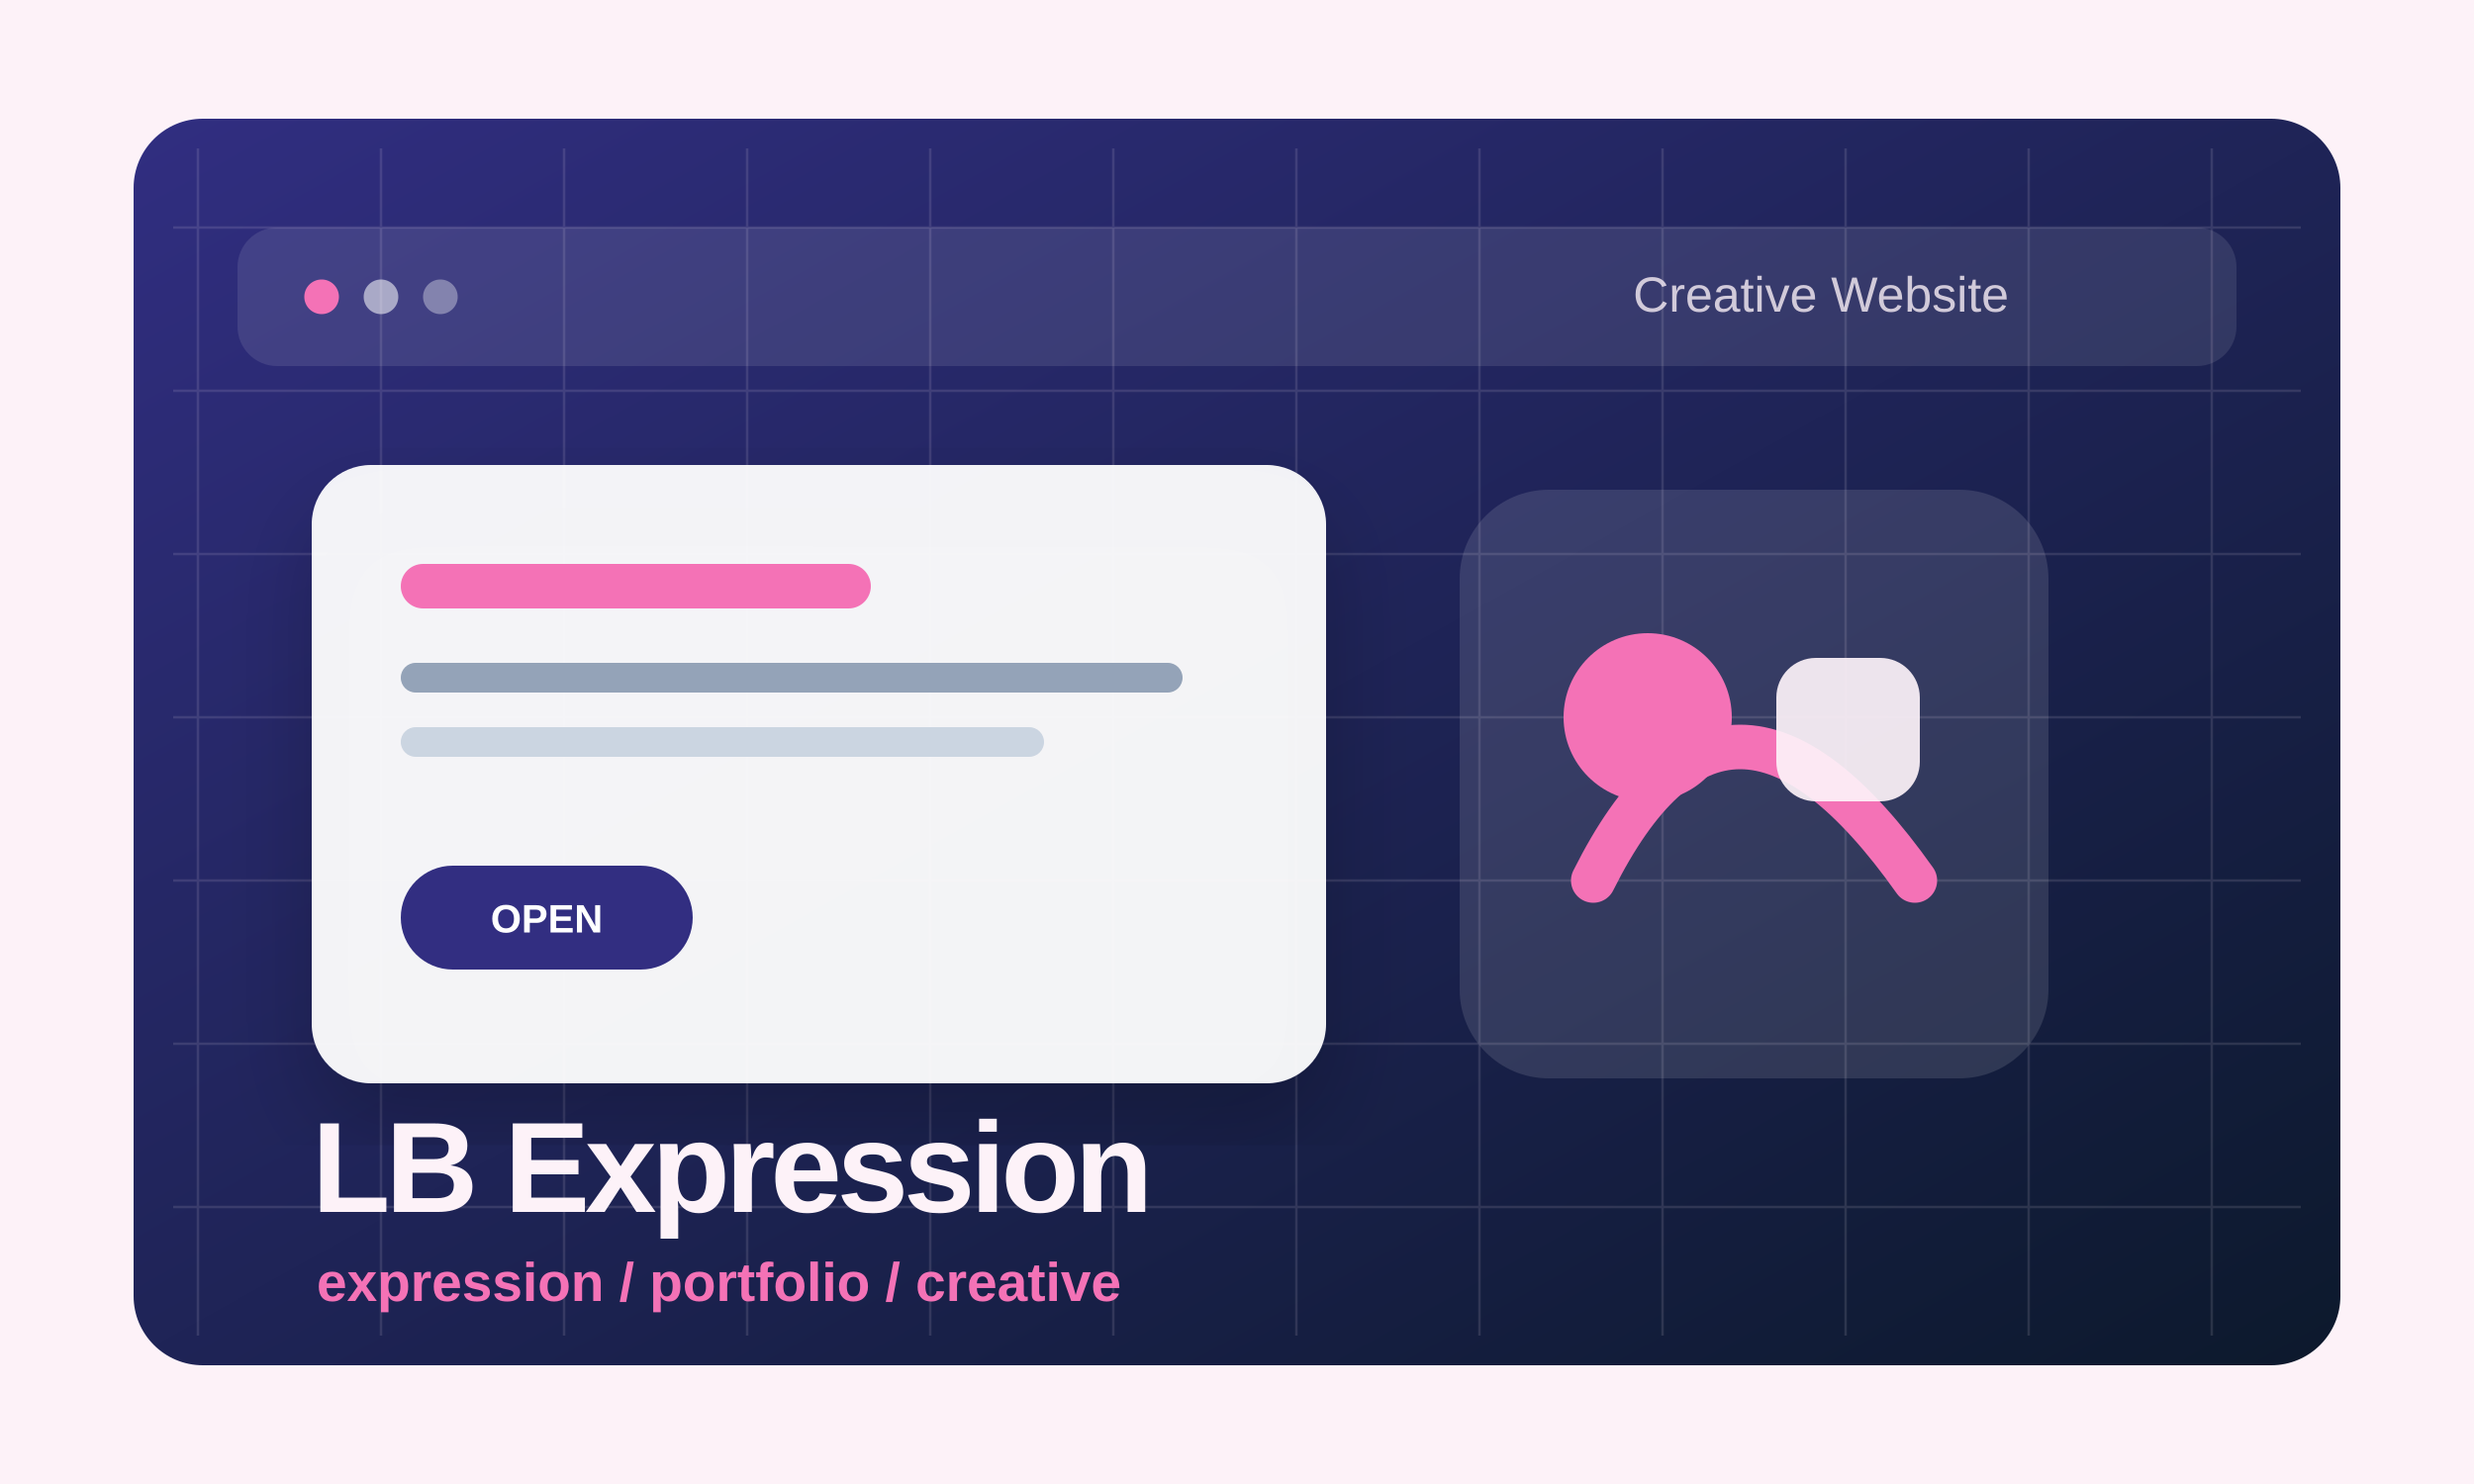
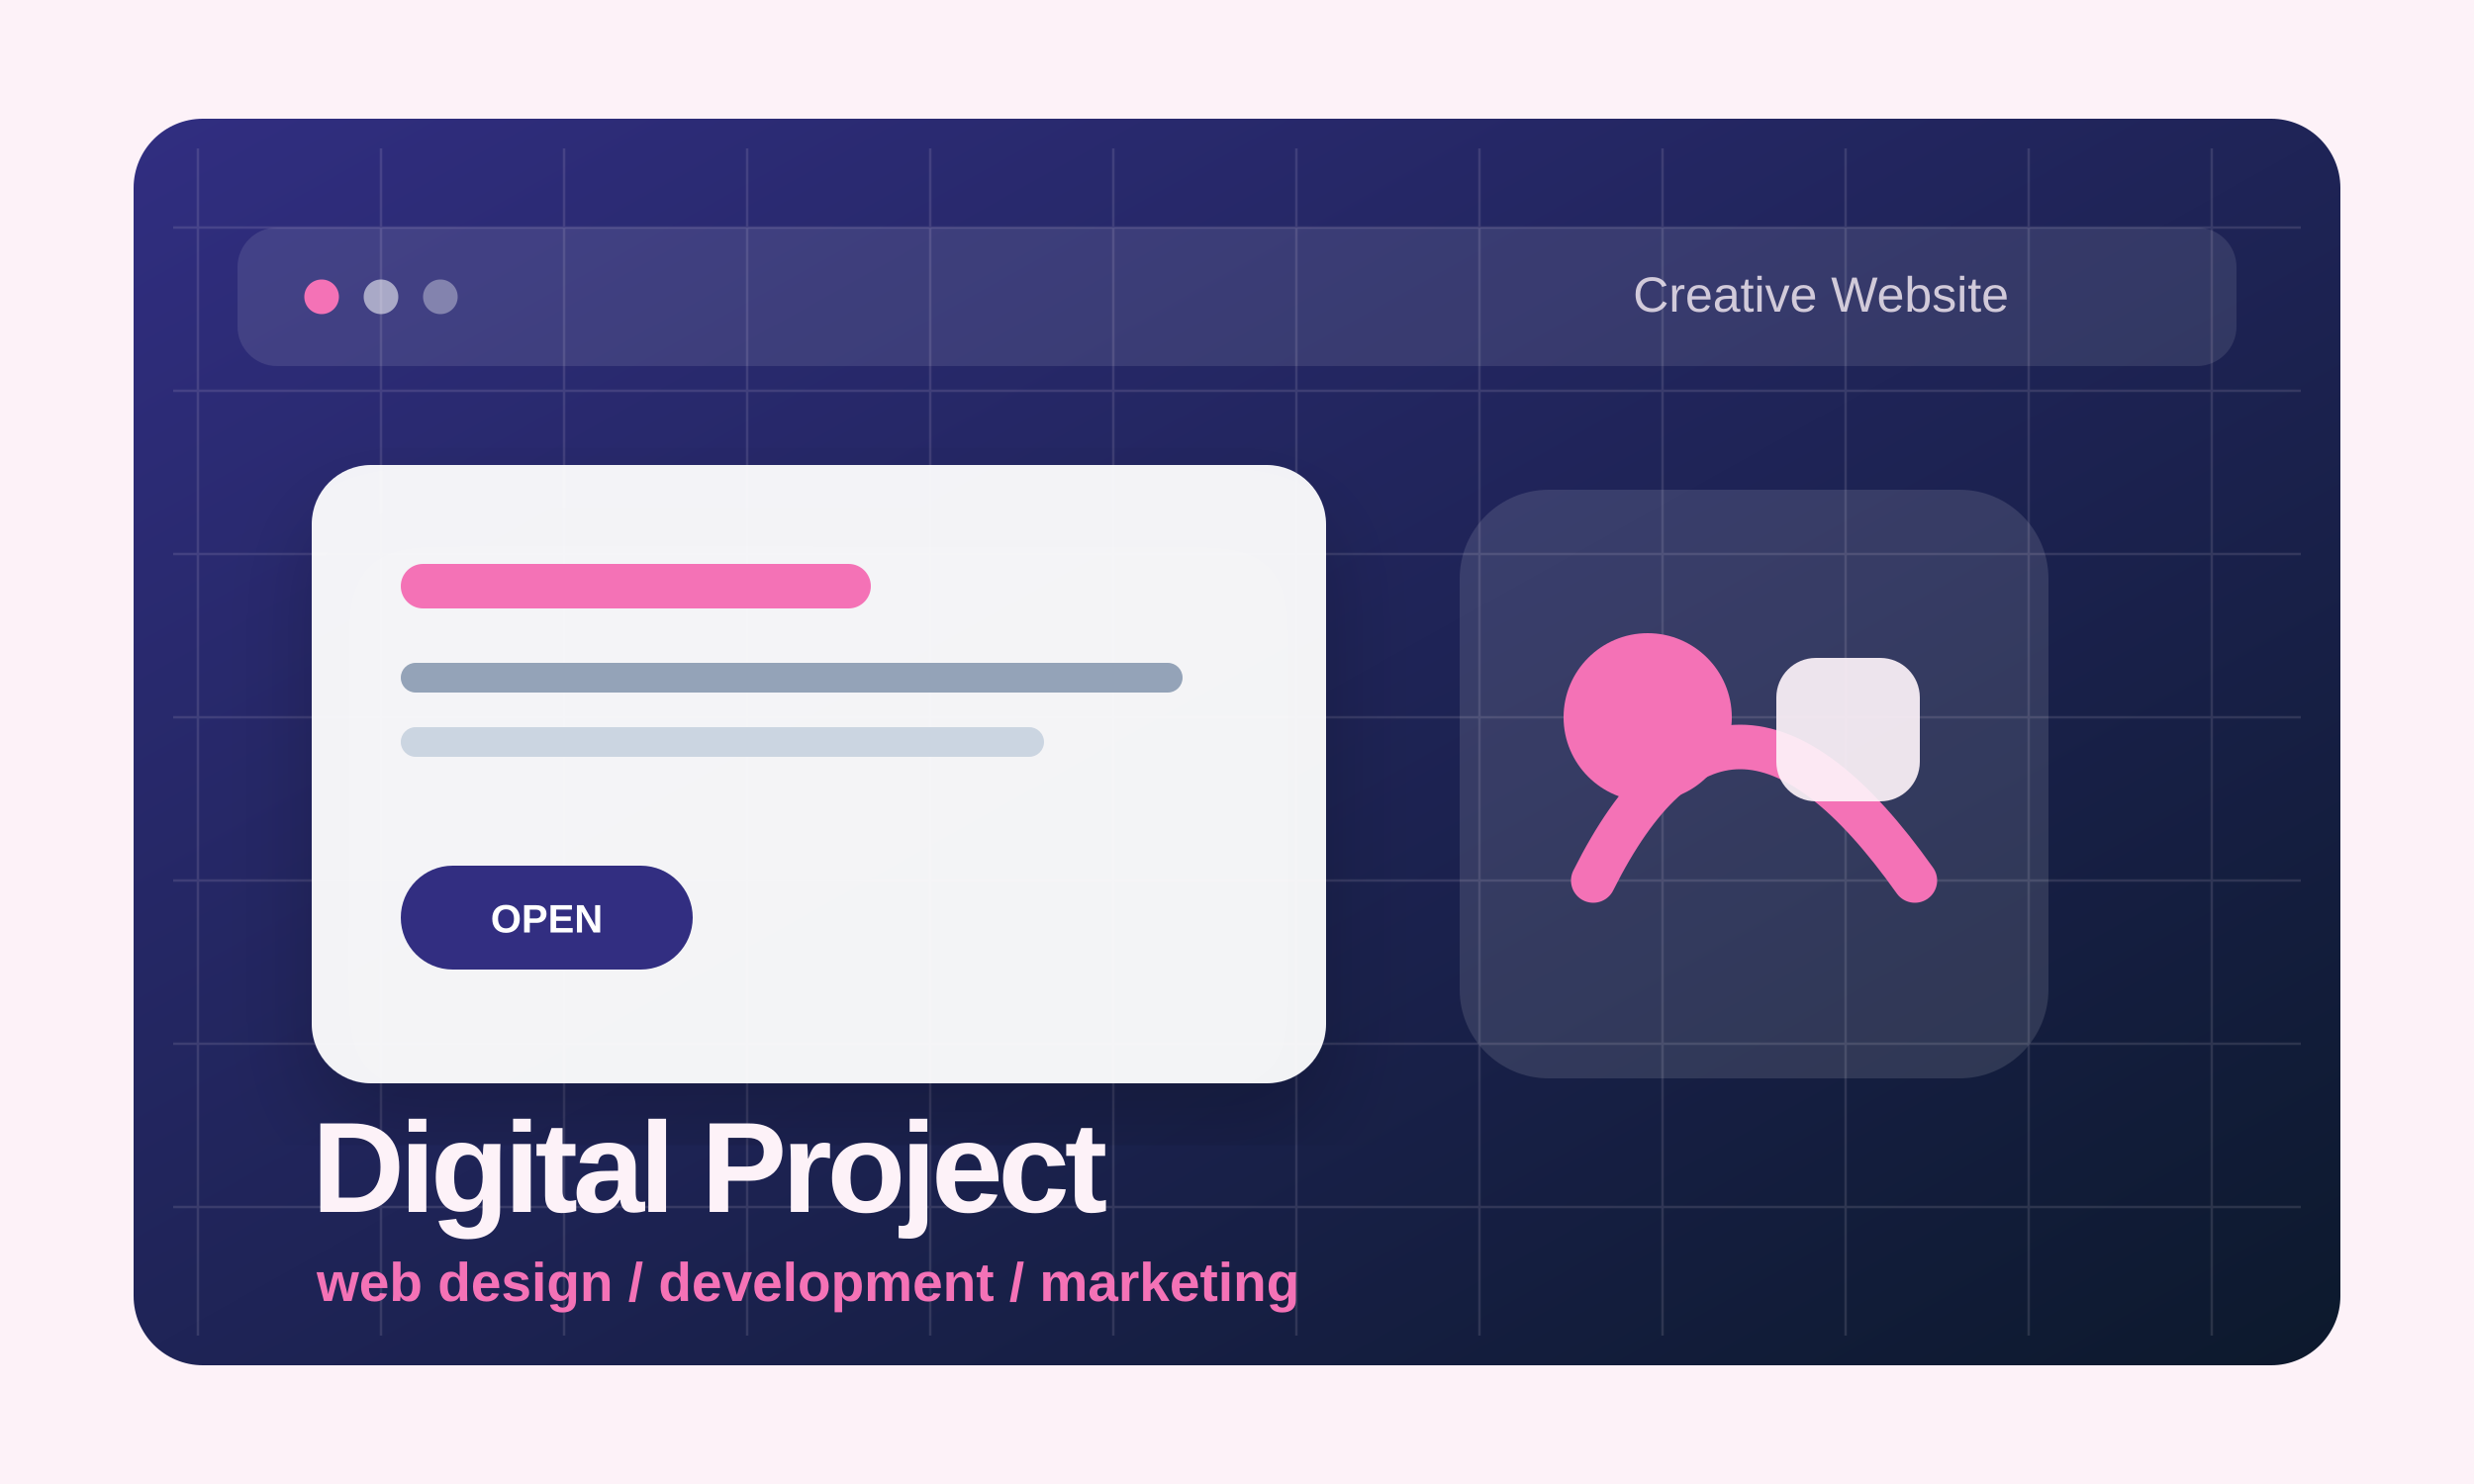
<svg xmlns="http://www.w3.org/2000/svg" viewBox="0 0 1000 600" role="img" aria-labelledby="title desc">
  <defs>
    <linearGradient id="g" x1="0" y1="0" x2="1" y2="1">
      <stop stop-color="#312e81" />
      <stop offset="1" stop-color="#0c192c" />
    </linearGradient>
    <filter id="s">
      <feDropShadow dx="0" dy="18" stdDeviation="18" flood-opacity=".22" />
    </filter>
  </defs>
  <rect width="1000" height="600" fill="#fdf2f8" />
  <rect x="54" y="48" width="892" height="504" rx="28" fill="url(#g)" />
  <g opacity=".12" stroke="#fdf2f8" stroke-width="1">
    <path d="M80 60v480" />
    <path d="M154 60v480" />
    <path d="M228 60v480" />
    <path d="M302 60v480" />
    <path d="M376 60v480" />
    <path d="M450 60v480" />
    <path d="M524 60v480" />
    <path d="M598 60v480" />
    <path d="M672 60v480" />
    <path d="M746 60v480" />
    <path d="M820 60v480" />
    <path d="M894 60v480" />
    <path d="M70 92h860" />
    <path d="M70 158h860" />
    <path d="M70 224h860" />
    <path d="M70 290h860" />
    <path d="M70 356h860" />
    <path d="M70 422h860" />
    <path d="M70 488h860" />
  </g>
  <rect x="96" y="92" width="808" height="56" rx="16" fill="rgba(255,255,255,.1)" />
  <circle cx="130" cy="120" r="7" fill="#f472b6" />
  <circle cx="154" cy="120" r="7" fill="rgba(255,255,255,.55)" />
  <circle cx="178" cy="120" r="7" fill="rgba(255,255,255,.35)" />
  <text x="812" y="126" text-anchor="end" fill="#fdf2f8" font-family="Arial, sans-serif" font-size="20" opacity=".78">Creative Website</text>
  <g filter="url(#s)">
    <rect x="126" y="188" width="410" height="250" rx="24" fill="rgba(255,255,255,.94)" />
    <rect x="162" y="228" width="190" height="18" rx="9" fill="#f472b6" />
    <rect x="162" y="268" width="316" height="12" rx="6" fill="#94a3b8" />
    <rect x="162" y="294" width="260" height="12" rx="6" fill="#cbd5e1" />
    <rect x="162" y="350" width="118" height="42" rx="21" fill="#312e81" />
    <text x="221" y="377" text-anchor="middle" fill="white" font-family="Arial, sans-serif" font-size="16" font-weight="700">OPEN</text>
  </g>
  <g transform="translate(590 198)">
    <rect width="238" height="238" rx="36" fill="rgba(255,255,255,.12)" />
    <path d="M54 158c36-72 79-72 130 0" fill="none" stroke="#f472b6" stroke-width="18" stroke-linecap="round" />
    <circle cx="76" cy="92" r="34" fill="#f472b6" />
    <rect x="128" y="68" width="58" height="58" rx="16" fill="#fdf2f8" opacity=".92" />
  </g>
-   <text x="126" y="490" fill="#fdf2f8" font-family="Arial, sans-serif" font-size="52" font-weight="800" letter-spacing="-2">LB Expression</text>
-   <text x="128" y="526" fill="#f472b6" font-family="Arial, sans-serif" font-size="22" font-weight="700">expression / portfolio / creative</text>
+   <text x="126" y="490" fill="#fdf2f8" font-family="Arial, sans-serif" font-size="52" font-weight="800" letter-spacing="-2">Digital Project</text>
+   <text x="128" y="526" fill="#f472b6" font-family="Arial, sans-serif" font-size="22" font-weight="700">web design / development / marketing</text>
</svg>
